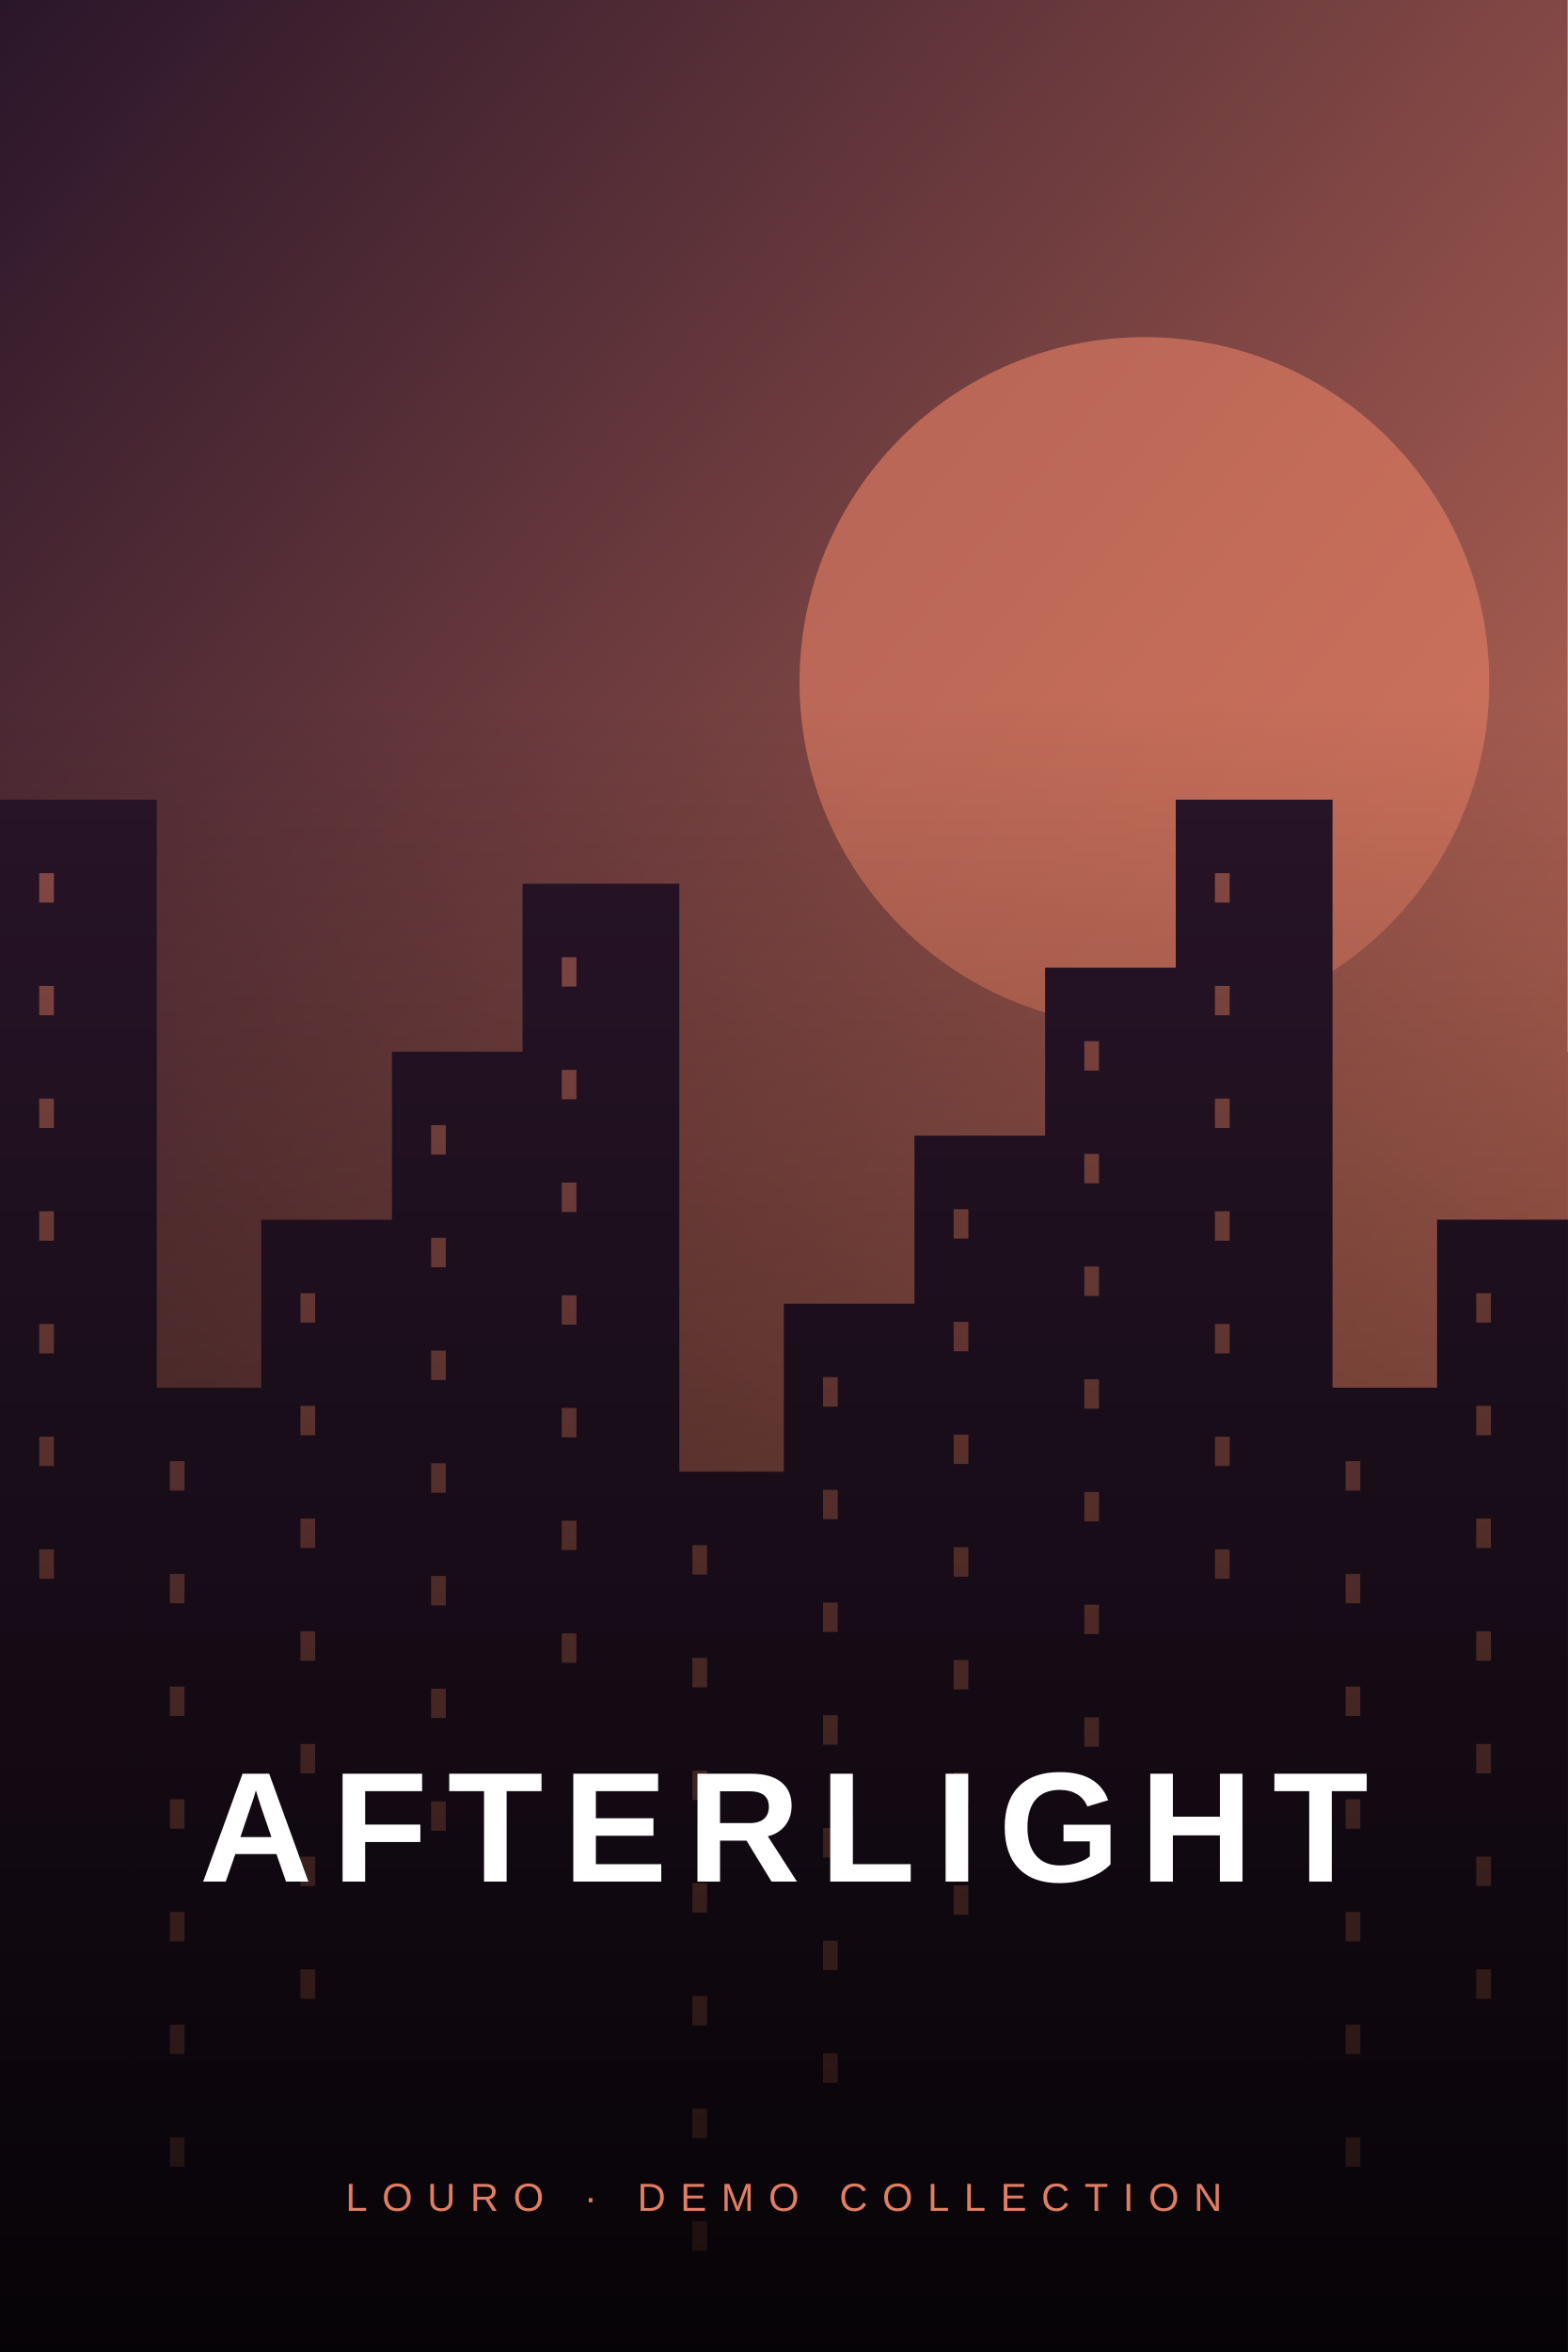
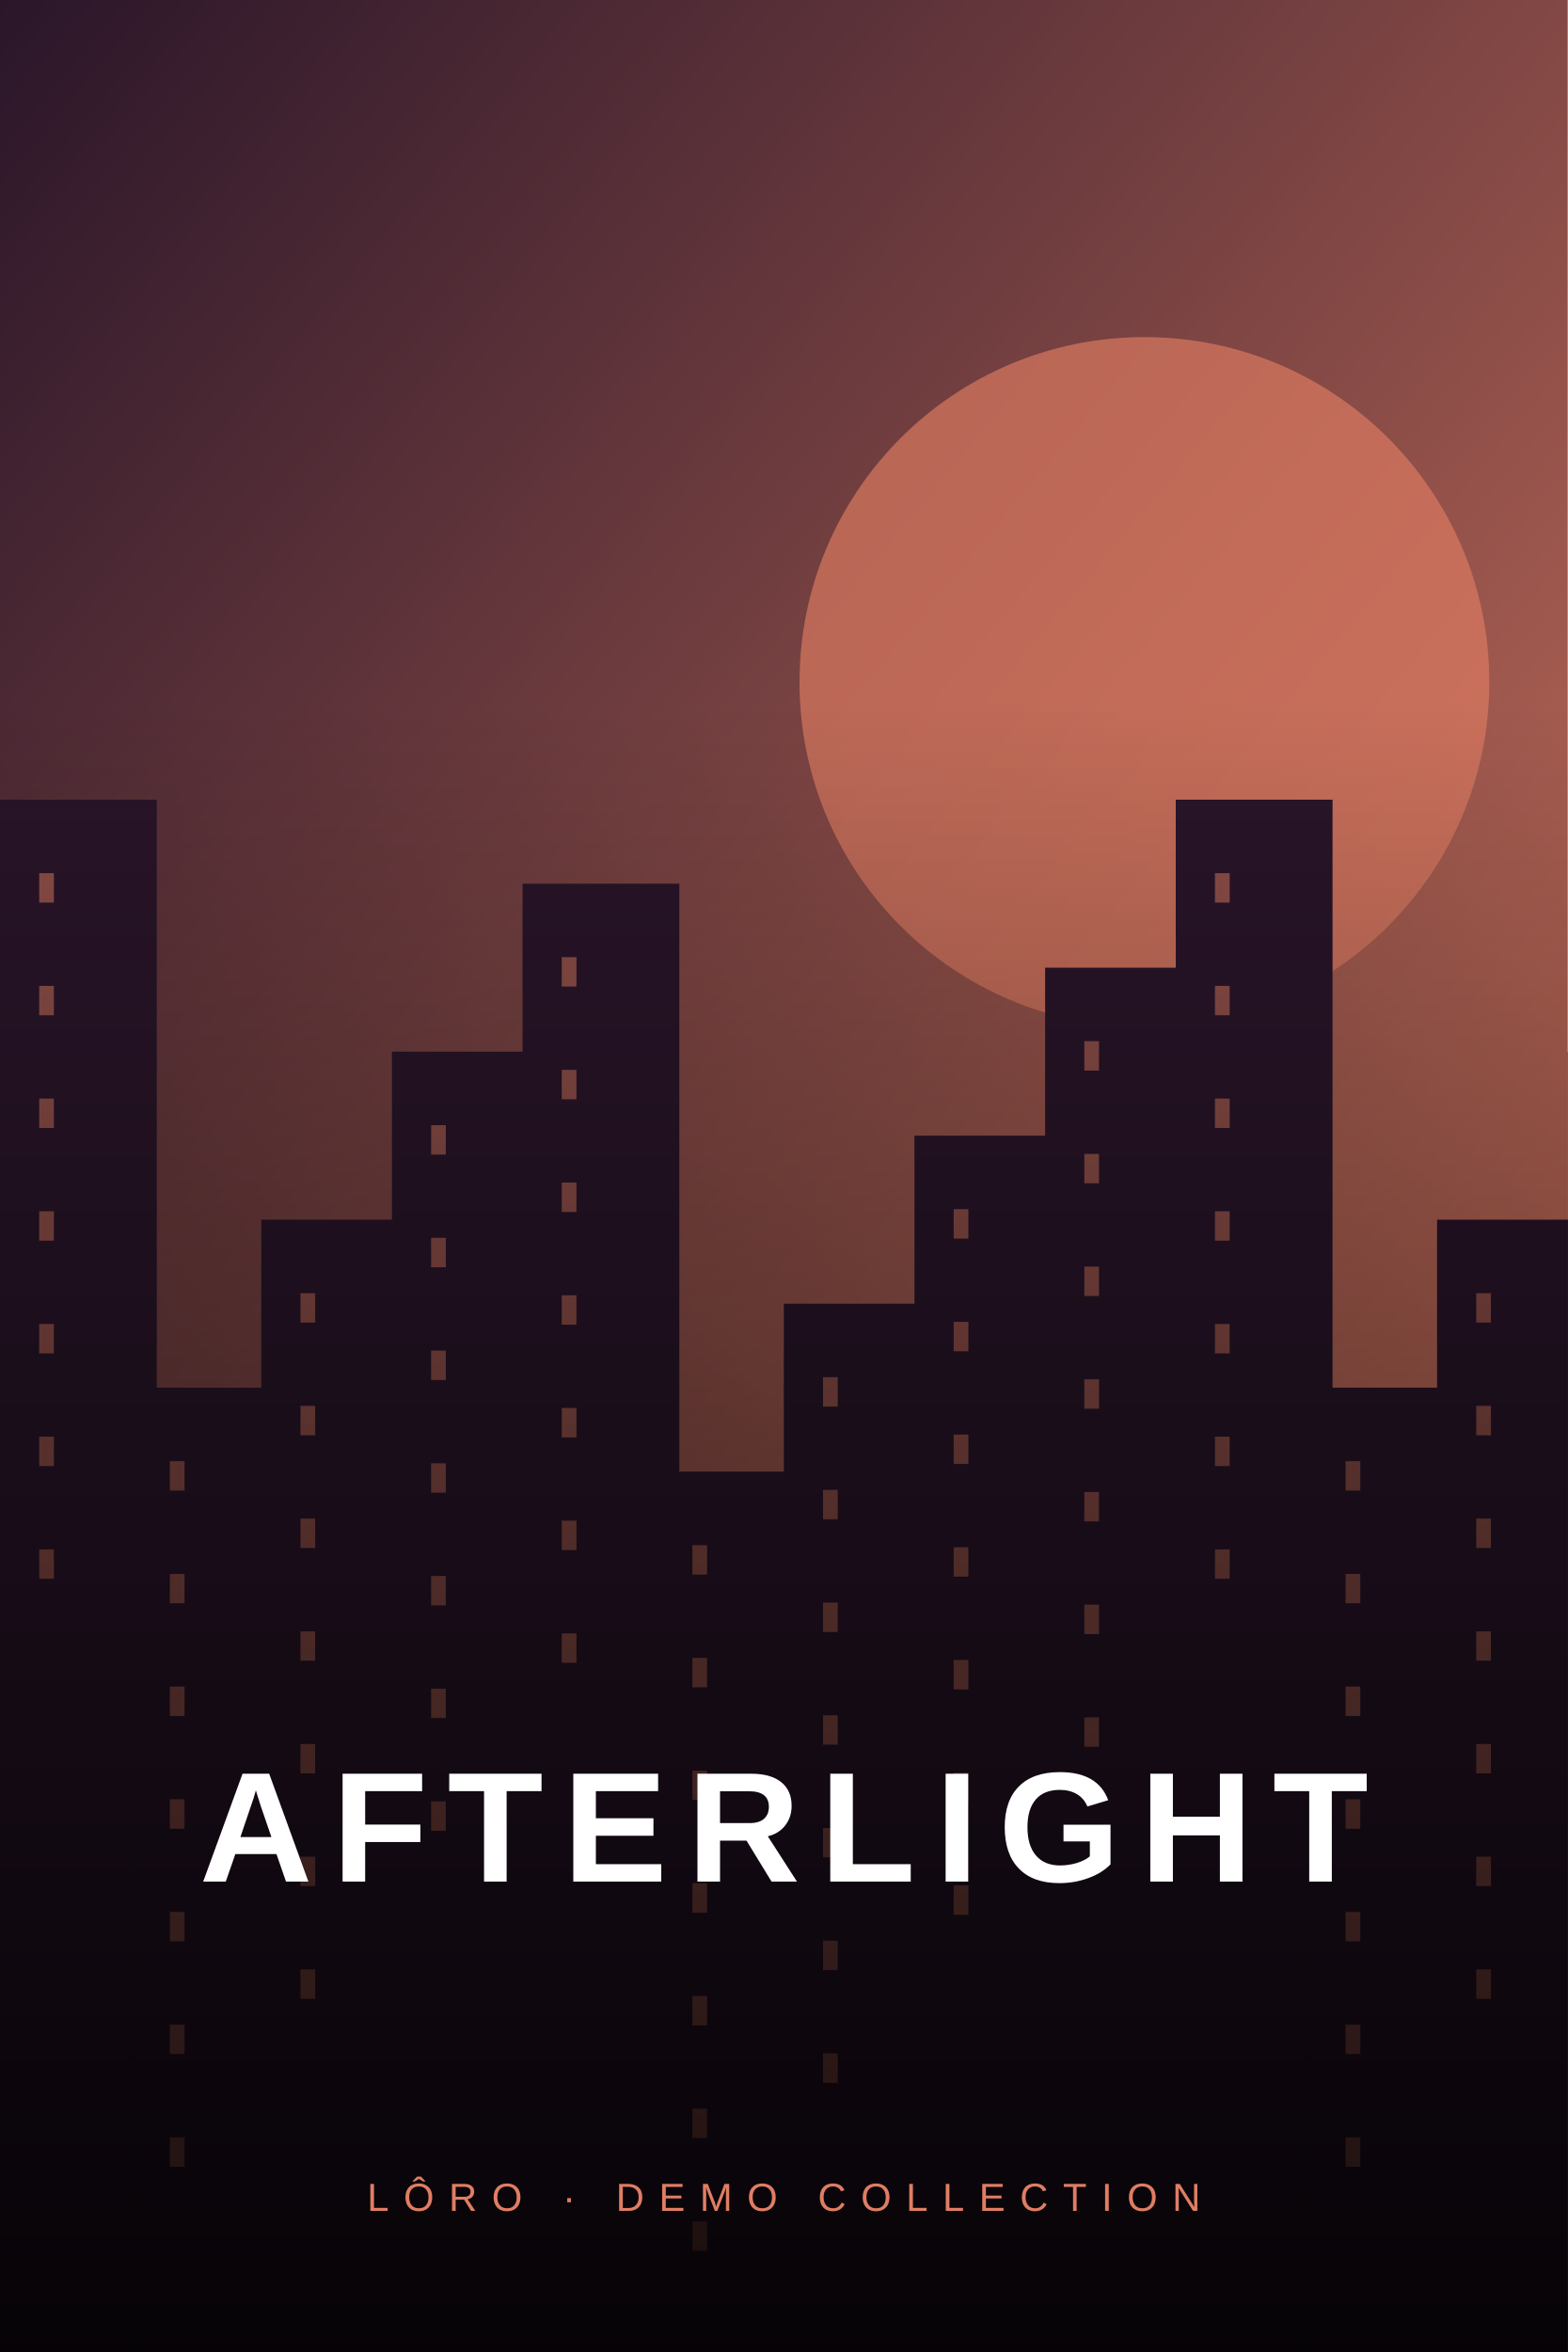
<svg xmlns="http://www.w3.org/2000/svg" viewBox="0 0 320 480" width="320" height="480">
  <defs>
    <linearGradient id="bg" x2="0.8" y2="1">
      <stop stop-color="#291529" />
      <stop offset="1" stop-color="#e07d62" />
    </linearGradient>
    <radialGradient id="planet" cx=".3" cy=".25">
      <stop stop-color="#e07d62" />
      <stop offset="1" stop-color="#291529" />
    </radialGradient>
    <linearGradient id="shade" x2="0" y2="1">
      <stop offset=".3" stop-color="#000" stop-opacity="0" />
      <stop offset="1" stop-color="#000" stop-opacity=".85" />
    </linearGradient>
  </defs>
  <path fill="url(#bg)" d="M0 0h320v480H0z" />
  <circle cx="233.6" cy="139.2" r="70.4" fill="#e07d62" opacity=".65" />
  <rect x="0.0" y="163.2" width="32.0" height="480" fill="#291529" />
  <rect x="8.0" y="178.2" width="3" height="6" fill="#e07d62" opacity=".55" />
  <rect x="8.0" y="201.2" width="3" height="6" fill="#e07d62" opacity=".55" />
  <rect x="8.0" y="224.2" width="3" height="6" fill="#e07d62" opacity=".55" />
  <rect x="8.0" y="247.2" width="3" height="6" fill="#e07d62" opacity=".55" />
  <rect x="8.0" y="270.2" width="3" height="6" fill="#e07d62" opacity=".55" />
  <rect x="8.0" y="293.2" width="3" height="6" fill="#e07d62" opacity=".55" />
  <rect x="8.0" y="316.2" width="3" height="6" fill="#e07d62" opacity=".55" />
  <rect x="26.667" y="283.2" width="32.0" height="480" fill="#291529" />
  <rect x="34.667" y="298.2" width="3" height="6" fill="#e07d62" opacity=".55" />
  <rect x="34.667" y="321.2" width="3" height="6" fill="#e07d62" opacity=".55" />
  <rect x="34.667" y="344.2" width="3" height="6" fill="#e07d62" opacity=".55" />
  <rect x="34.667" y="367.2" width="3" height="6" fill="#e07d62" opacity=".55" />
  <rect x="34.667" y="390.2" width="3" height="6" fill="#e07d62" opacity=".55" />
  <rect x="34.667" y="413.2" width="3" height="6" fill="#e07d62" opacity=".55" />
  <rect x="34.667" y="436.2" width="3" height="6" fill="#e07d62" opacity=".55" />
  <rect x="53.333" y="248.914" width="32.0" height="480" fill="#291529" />
  <rect x="61.333" y="263.914" width="3" height="6" fill="#e07d62" opacity=".55" />
  <rect x="61.333" y="286.914" width="3" height="6" fill="#e07d62" opacity=".55" />
  <rect x="61.333" y="309.914" width="3" height="6" fill="#e07d62" opacity=".55" />
  <rect x="61.333" y="332.914" width="3" height="6" fill="#e07d62" opacity=".55" />
  <rect x="61.333" y="355.914" width="3" height="6" fill="#e07d62" opacity=".55" />
  <rect x="61.333" y="378.914" width="3" height="6" fill="#e07d62" opacity=".55" />
  <rect x="61.333" y="401.914" width="3" height="6" fill="#e07d62" opacity=".55" />
  <rect x="80.0" y="214.629" width="32.0" height="480" fill="#291529" />
  <rect x="88.0" y="229.629" width="3" height="6" fill="#e07d62" opacity=".55" />
  <rect x="88.0" y="252.629" width="3" height="6" fill="#e07d62" opacity=".55" />
  <rect x="88.0" y="275.629" width="3" height="6" fill="#e07d62" opacity=".55" />
  <rect x="88.0" y="298.629" width="3" height="6" fill="#e07d62" opacity=".55" />
  <rect x="88.0" y="321.629" width="3" height="6" fill="#e07d62" opacity=".55" />
  <rect x="88.0" y="344.629" width="3" height="6" fill="#e07d62" opacity=".55" />
  <rect x="88.0" y="367.629" width="3" height="6" fill="#e07d62" opacity=".55" />
  <rect x="106.667" y="180.343" width="32.0" height="480" fill="#291529" />
  <rect x="114.667" y="195.343" width="3" height="6" fill="#e07d62" opacity=".55" />
  <rect x="114.667" y="218.343" width="3" height="6" fill="#e07d62" opacity=".55" />
  <rect x="114.667" y="241.343" width="3" height="6" fill="#e07d62" opacity=".55" />
  <rect x="114.667" y="264.343" width="3" height="6" fill="#e07d62" opacity=".55" />
  <rect x="114.667" y="287.343" width="3" height="6" fill="#e07d62" opacity=".55" />
  <rect x="114.667" y="310.343" width="3" height="6" fill="#e07d62" opacity=".55" />
  <rect x="114.667" y="333.343" width="3" height="6" fill="#e07d62" opacity=".55" />
  <rect x="133.333" y="300.343" width="32.0" height="480" fill="#291529" />
  <rect x="141.333" y="315.343" width="3" height="6" fill="#e07d62" opacity=".55" />
  <rect x="141.333" y="338.343" width="3" height="6" fill="#e07d62" opacity=".55" />
  <rect x="141.333" y="361.343" width="3" height="6" fill="#e07d62" opacity=".55" />
  <rect x="141.333" y="384.343" width="3" height="6" fill="#e07d62" opacity=".55" />
  <rect x="141.333" y="407.343" width="3" height="6" fill="#e07d62" opacity=".55" />
  <rect x="141.333" y="430.343" width="3" height="6" fill="#e07d62" opacity=".55" />
  <rect x="141.333" y="453.343" width="3" height="6" fill="#e07d62" opacity=".55" />
  <rect x="160.0" y="266.057" width="32.0" height="480" fill="#291529" />
  <rect x="168.0" y="281.057" width="3" height="6" fill="#e07d62" opacity=".55" />
  <rect x="168.0" y="304.057" width="3" height="6" fill="#e07d62" opacity=".55" />
  <rect x="168.0" y="327.057" width="3" height="6" fill="#e07d62" opacity=".55" />
  <rect x="168.0" y="350.057" width="3" height="6" fill="#e07d62" opacity=".55" />
  <rect x="168.0" y="373.057" width="3" height="6" fill="#e07d62" opacity=".55" />
  <rect x="168.0" y="396.057" width="3" height="6" fill="#e07d62" opacity=".55" />
  <rect x="168.0" y="419.057" width="3" height="6" fill="#e07d62" opacity=".55" />
  <rect x="186.667" y="231.771" width="32.0" height="480" fill="#291529" />
  <rect x="194.667" y="246.771" width="3" height="6" fill="#e07d62" opacity=".55" />
  <rect x="194.667" y="269.771" width="3" height="6" fill="#e07d62" opacity=".55" />
  <rect x="194.667" y="292.771" width="3" height="6" fill="#e07d62" opacity=".55" />
  <rect x="194.667" y="315.771" width="3" height="6" fill="#e07d62" opacity=".55" />
  <rect x="194.667" y="338.771" width="3" height="6" fill="#e07d62" opacity=".55" />
  <rect x="194.667" y="361.771" width="3" height="6" fill="#e07d62" opacity=".55" />
  <rect x="194.667" y="384.771" width="3" height="6" fill="#e07d62" opacity=".55" />
  <rect x="213.333" y="197.486" width="32.0" height="480" fill="#291529" />
  <rect x="221.333" y="212.486" width="3" height="6" fill="#e07d62" opacity=".55" />
  <rect x="221.333" y="235.486" width="3" height="6" fill="#e07d62" opacity=".55" />
  <rect x="221.333" y="258.486" width="3" height="6" fill="#e07d62" opacity=".55" />
  <rect x="221.333" y="281.486" width="3" height="6" fill="#e07d62" opacity=".55" />
  <rect x="221.333" y="304.486" width="3" height="6" fill="#e07d62" opacity=".55" />
  <rect x="221.333" y="327.486" width="3" height="6" fill="#e07d62" opacity=".55" />
  <rect x="221.333" y="350.486" width="3" height="6" fill="#e07d62" opacity=".55" />
  <rect x="240.0" y="163.2" width="32.0" height="480" fill="#291529" />
  <rect x="248.0" y="178.2" width="3" height="6" fill="#e07d62" opacity=".55" />
  <rect x="248.0" y="201.2" width="3" height="6" fill="#e07d62" opacity=".55" />
  <rect x="248.0" y="224.2" width="3" height="6" fill="#e07d62" opacity=".55" />
  <rect x="248.0" y="247.2" width="3" height="6" fill="#e07d62" opacity=".55" />
  <rect x="248.0" y="270.2" width="3" height="6" fill="#e07d62" opacity=".55" />
  <rect x="248.0" y="293.2" width="3" height="6" fill="#e07d62" opacity=".55" />
  <rect x="248.0" y="316.2" width="3" height="6" fill="#e07d62" opacity=".55" />
  <rect x="266.667" y="283.2" width="32.0" height="480" fill="#291529" />
  <rect x="274.667" y="298.2" width="3" height="6" fill="#e07d62" opacity=".55" />
  <rect x="274.667" y="321.2" width="3" height="6" fill="#e07d62" opacity=".55" />
  <rect x="274.667" y="344.2" width="3" height="6" fill="#e07d62" opacity=".55" />
  <rect x="274.667" y="367.2" width="3" height="6" fill="#e07d62" opacity=".55" />
  <rect x="274.667" y="390.2" width="3" height="6" fill="#e07d62" opacity=".55" />
  <rect x="274.667" y="413.2" width="3" height="6" fill="#e07d62" opacity=".55" />
  <rect x="274.667" y="436.2" width="3" height="6" fill="#e07d62" opacity=".55" />
  <rect x="293.333" y="248.914" width="32.0" height="480" fill="#291529" />
  <rect x="301.333" y="263.914" width="3" height="6" fill="#e07d62" opacity=".55" />
  <rect x="301.333" y="286.914" width="3" height="6" fill="#e07d62" opacity=".55" />
  <rect x="301.333" y="309.914" width="3" height="6" fill="#e07d62" opacity=".55" />
  <rect x="301.333" y="332.914" width="3" height="6" fill="#e07d62" opacity=".55" />
  <rect x="301.333" y="355.914" width="3" height="6" fill="#e07d62" opacity=".55" />
  <rect x="301.333" y="378.914" width="3" height="6" fill="#e07d62" opacity=".55" />
  <rect x="301.333" y="401.914" width="3" height="6" fill="#e07d62" opacity=".55" />
  <rect x="320.0" y="214.629" width="32.0" height="480" fill="#291529" />
  <rect x="328.0" y="229.629" width="3" height="6" fill="#e07d62" opacity=".55" />
  <rect x="328.0" y="252.629" width="3" height="6" fill="#e07d62" opacity=".55" />
  <rect x="328.0" y="275.629" width="3" height="6" fill="#e07d62" opacity=".55" />
  <rect x="328.0" y="298.629" width="3" height="6" fill="#e07d62" opacity=".55" />
  <rect x="328.0" y="321.629" width="3" height="6" fill="#e07d62" opacity=".55" />
  <rect x="328.0" y="344.629" width="3" height="6" fill="#e07d62" opacity=".55" />
  <rect x="328.0" y="367.629" width="3" height="6" fill="#e07d62" opacity=".55" />
  <path fill="url(#shade)" d="M0 0h320v480H0z" />
  <text x="160.0" y="384.0" text-anchor="middle" fill="#fff" font-family="Arial,sans-serif" font-size="32" letter-spacing="4" font-weight="700">AFTERLIGHT</text>
-   <text x="160.0" y="451.2" text-anchor="middle" fill="#e07d62" font-family="Arial,sans-serif" font-size="8" letter-spacing="3">LOURO · DEMO COLLECTION</text>
+   <text x="160.0" y="451.2" text-anchor="middle" fill="#e07d62" font-family="Arial,sans-serif" font-size="8" letter-spacing="3">LÔRO · DEMO COLLECTION</text>
</svg>
